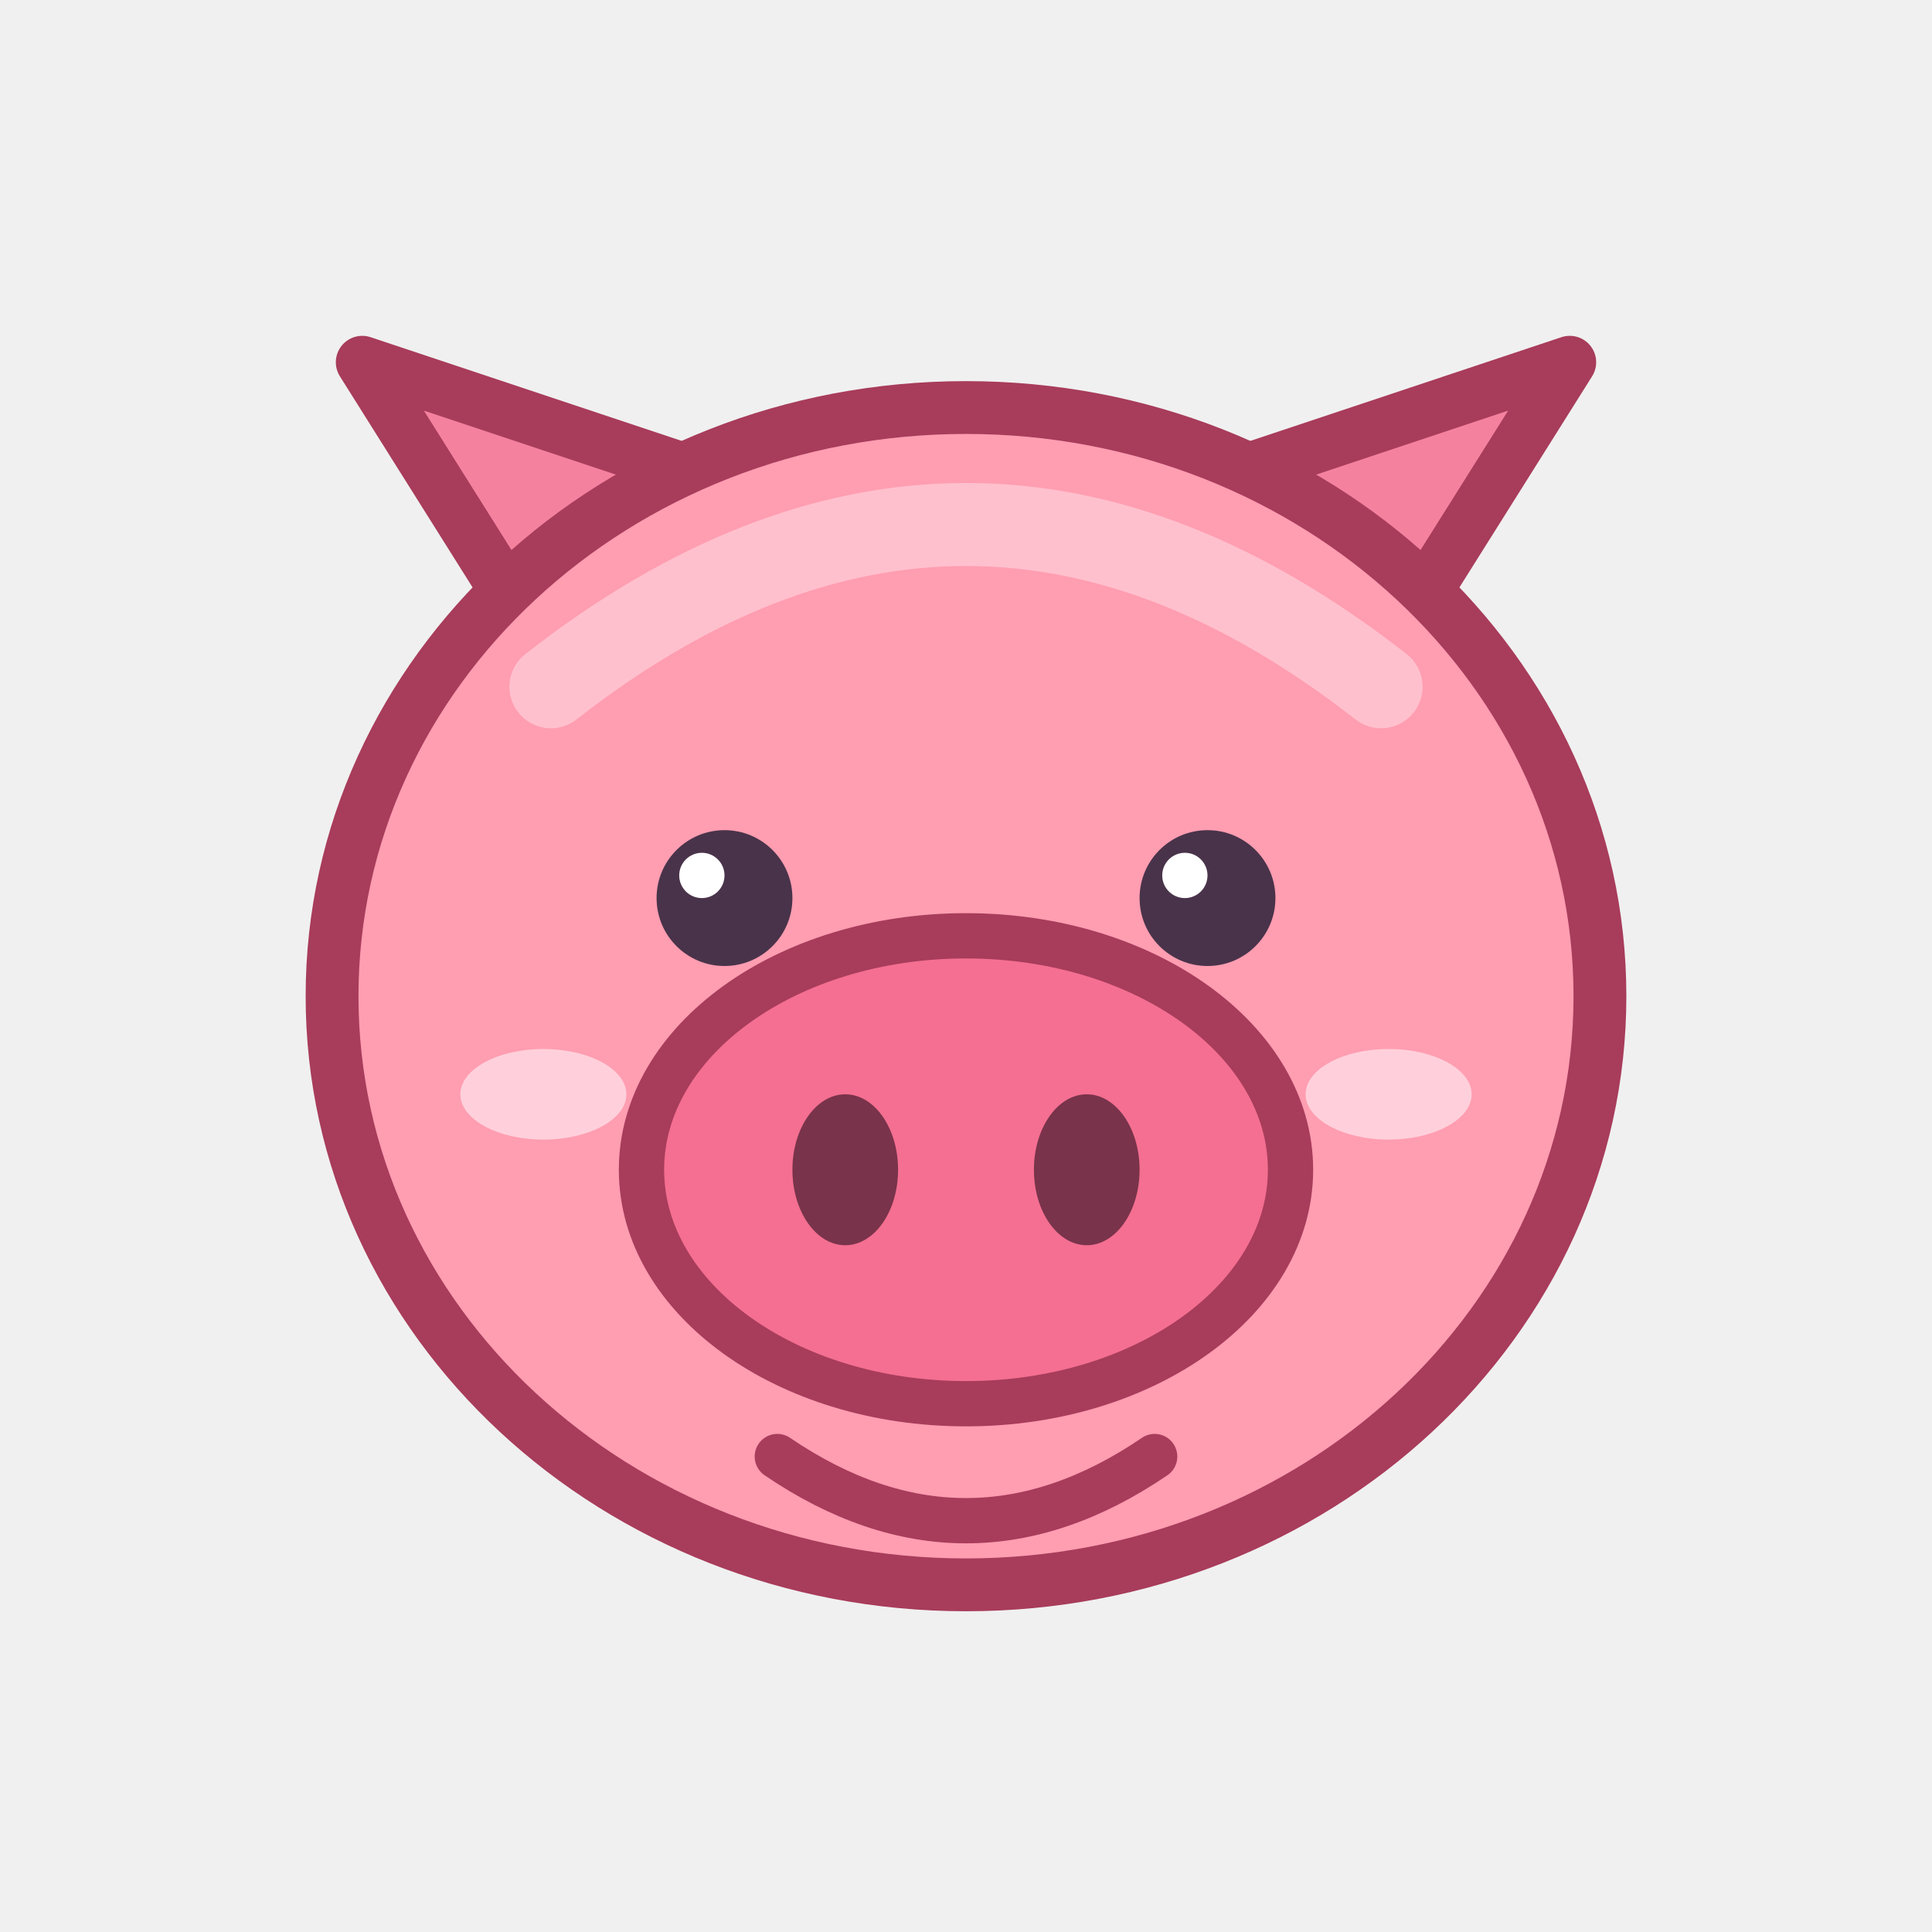
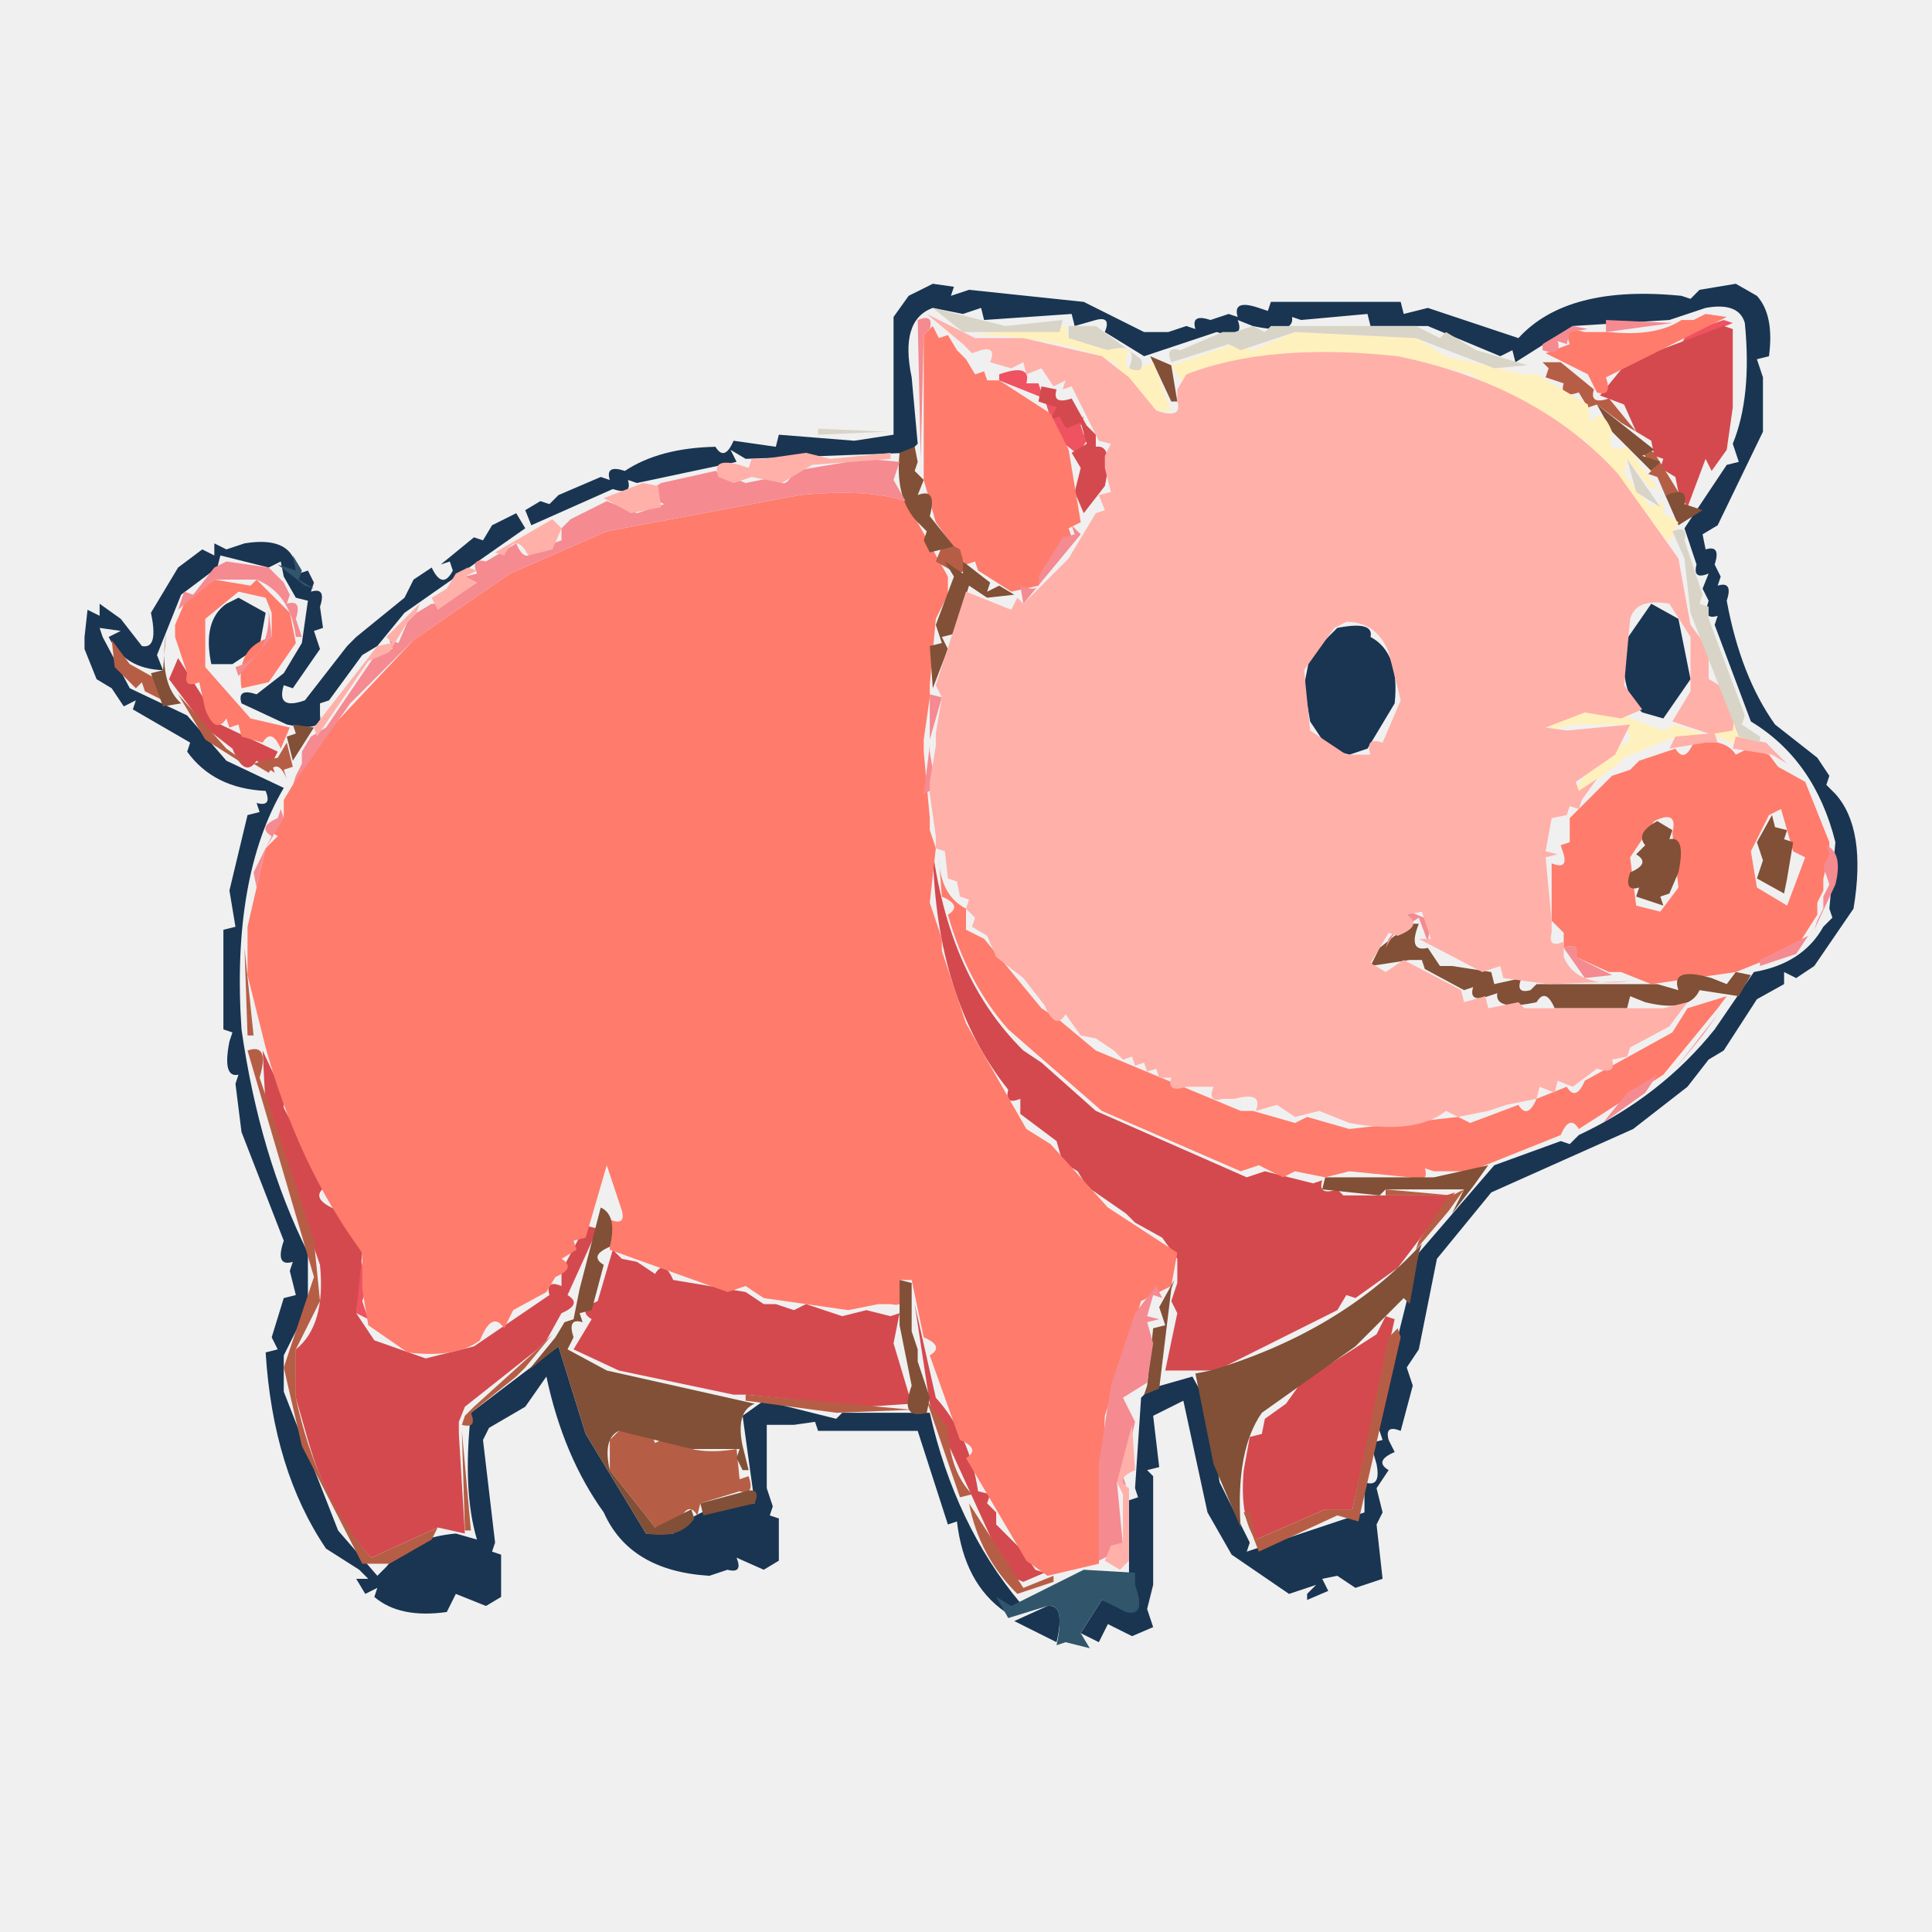
- <svg xmlns="http://www.w3.org/2000/svg" width="256" height="256" viewBox="0 0 256 256" fill="none">
-   <defs>
-     <linearGradient id="whale" x1="52" y1="48" x2="184" y2="206" gradientUnits="userSpaceOnUse">
-       <stop stop-color="#55D9FF" />
-       <stop offset="0.58" stop-color="#00BBF9" />
-       <stop offset="1" stop-color="#087EBA" />
-     </linearGradient>
-     <linearGradient id="belly" x1="96" y1="118" x2="150" y2="205" gradientUnits="userSpaceOnUse">
-       <stop stop-color="#FFF5F8" />
-       <stop offset="1" stop-color="#F5B7C6" />
-     </linearGradient>
-     <linearGradient id="coral" x1="40" y1="40" x2="204" y2="220" gradientUnits="userSpaceOnUse">
-       <stop stop-color="#FF9DB1" />
-       <stop offset="1" stop-color="#E74669" />
-     </linearGradient>
-     <linearGradient id="gold" x1="56" y1="42" x2="194" y2="216" gradientUnits="userSpaceOnUse">
-       <stop stop-color="#FFE98A" />
-       <stop offset="0.55" stop-color="#FFC94F" />
-       <stop offset="1" stop-color="#E99724" />
-     </linearGradient>
-     <linearGradient id="teal" x1="48" y1="44" x2="204" y2="216" gradientUnits="userSpaceOnUse">
-       <stop stop-color="#69E1D0" />
-       <stop offset="1" stop-color="#139B9D" />
-     </linearGradient>
-     <linearGradient id="blue" x1="44" y1="32" x2="206" y2="224" gradientUnits="userSpaceOnUse">
-       <stop stop-color="#B9F5FF" />
-       <stop offset="0.55" stop-color="#58D9F2" />
-       <stop offset="1" stop-color="#2687CF" />
-     </linearGradient>
-     <linearGradient id="purple" x1="56" y1="40" x2="196" y2="220" gradientUnits="userSpaceOnUse">
-       <stop stop-color="#C5A5FF" />
-       <stop offset="1" stop-color="#7157C8" />
-     </linearGradient>
-     <radialGradient id="glow">
-       <stop stop-color="#FFF9B8" />
-       <stop offset="0.45" stop-color="#FFD85E" stop-opacity=".8" />
-       <stop offset="1" stop-color="#FFD85E" stop-opacity="0" />
-     </radialGradient>
-     <radialGradient id="bubble">
-       <stop stop-color="#FFFFFF" stop-opacity=".7" />
-       <stop offset=".45" stop-color="#9CEEFF" stop-opacity=".34" />
-       <stop offset="1" stop-color="#44CBEF" stop-opacity=".16" />
-     </radialGradient>
-   </defs>
-   <path d="M70 83 48 48l45 15M186 83l22-35-45 15" fill="#F4829F" stroke="#A83C5B" stroke-width="7" stroke-linejoin="round" />
-   <ellipse cx="128" cy="132" rx="84" ry="78" fill="#FF9DB1" stroke="#A83C5B" stroke-width="7" />
-   <path d="M73 91q55-43 110 0" stroke="white" stroke-opacity=".36" stroke-width="11" stroke-linecap="round" />
-   <ellipse cx="128" cy="155" rx="43" ry="31" fill="#F46F91" stroke="#A83C5B" stroke-width="6" />
-   <ellipse cx="112" cy="155" rx="7" ry="10" fill="#79334B" />
-   <ellipse cx="144" cy="155" rx="7" ry="10" fill="#79334B" />
-   <circle cx="96" cy="119" r="9" fill="#49334A" />
-   <circle cx="160" cy="119" r="9" fill="#49334A" />
-   <circle cx="93" cy="116" r="3" fill="white" />
-   <circle cx="157" cy="116" r="3" fill="white" />
-   <path d="M103 193q25 17 50 0" stroke="#A83C5B" stroke-width="6" stroke-linecap="round" />
-   <ellipse cx="72" cy="145" rx="11" ry="6" fill="#FFD0DB" />
-   <ellipse cx="184" cy="145" rx="11" ry="6" fill="#FFD0DB" />
+ <svg xmlns="http://www.w3.org/2000/svg" viewBox="0 0 320 320" version="1.1">
+   <path fill="rgb(0,0,0)" stroke="rgb(0,0,0)" stroke-width="0" opacity="0" d="M 0 0 L 320 0 L 320 320 L 0 320 L 0 0 Z M 150 47 L 147 54 L 148 71 L 133 71 L 108 75 Q 91 79 80 88 Q 76 87 77 90 L 62 100 L 60 105 L 57 107 L 52 114 L 50 114 L 54 107 L 53 97 L 44 89 Q 35 88 31 91 L 24 102 Q 25 106 22 105 L 20 102 Q 20 99 14 100 L 13 104 L 15 113 L 18 114 L 19 117 Q 21 120 27 120 L 29 124 L 39 130 L 41 134 L 39 143 Q 35 144 38 146 L 36 161 L 36 170 L 40 191 L 47 208 L 47 216 L 44 223 L 44 227 L 43 230 Q 46 246 54 258 Q 59 266 70 268 Q 74 265 83 266 L 84 265 L 81 245 L 82 237 L 89 231 L 91 231 L 92 238 L 100 252 L 108 259 L 115 262 L 129 260 L 130 251 L 130 249 L 127 243 Q 126 238 129 237 L 152 238 L 155 252 L 159 256 L 163 265 L 167 267 L 169 270 Q 171 269 170 272 L 176 274 L 181 274 L 183 271 L 186 270 L 190 272 L 192 269 L 192 255 L 191 254 L 193 242 Q 191 233 195 234 L 200 253 L 204 259 L 207 260 L 206 262 L 216 266 L 220 265 L 222 262 L 228 264 Q 231 263 230 257 L 230 255 L 229 252 Q 232 247 231 240 L 234 233 L 234 227 L 240 207 L 246 202 L 248 197 L 254 195 L 256 195 Q 269 191 278 182 L 281 180 L 290 170 L 292 164 L 302 160 L 308 148 Q 309 136 304 131 L 304 127 L 302 127 L 300 124 L 296 120 L 288 107 L 284 91 L 284 89 Q 283 86 286 87 L 293 70 L 293 52 L 289 47 L 273 48 L 271 48 L 262 49 L 257 52 Q 253 51 254 54 L 252 55 L 231 49 L 215 49 L 214 50 L 205 49 L 204 51 L 195 54 L 190 54 L 180 49 L 164 49 Q 159 45 150 47 Z " />
+   <path fill="rgb(25,53,82)" stroke="rgb(25,53,82)" stroke-width="0" opacity="1" d="M 154.5 47 L 158 47.5 L 157.5 49 L 160.5 48 L 179.5 50 L 189.5 55 L 193.5 55 L 196.5 54 L 198 54.5 Q 197.2 51.9 200.5 53 L 203.5 52 L 205 52.5 Q 204.1 49.5 208.5 51 L 210 51.5 L 210.5 50 L 232 50 L 232.5 52 L 236.5 51 L 251.5 56 Q 259.6 47.1 278.5 49 L 280 49.5 L 281.5 48 L 287.5 47 L 291 49 Q 293.9 52.2 293 59 L 291 59.5 L 292 62.5 L 292 71.5 L 284.5 87 L 282 88.5 L 282.5 91 Q 285.1 90.2 284 93.5 L 285 95.5 L 284.5 97 Q 287.1 96.2 286 99.5 Q 288.3 112 294 120 L 301 125.5 L 303 128.5 L 302.5 130 L 304 131.5 Q 309.2 137.3 307 150.5 L 300.5 160 L 297.5 162 L 295.5 161 L 295.5 163 L 291 165.5 L 285.5 174 L 283 175.5 L 279.5 180 L 270.5 187 L 247 197.5 L 238 208.5 L 235 223.5 L 233 226.5 L 234 229.5 L 232 237 Q 229.3 235.9 230 238.5 L 231 240.5 Q 227.5 242 230 243.5 L 228 246.5 L 229 250.5 L 228 252.5 L 229 261.5 L 224.5 263 L 221.5 261 L 219 261.5 L 220 263.5 L 216.5 265 L 216.5 264 L 218 262.5 L 216.5 263 L 213.5 264 L 204 257.5 L 200 250.5 L 196 232 L 191 234.5 L 192 243 L 190 243.5 L 191 244.5 L 191 262.5 L 190 266.5 L 191 269.5 L 187.5 271 L 183.5 269 L 182 272 L 179 270.5 L 182.5 265 L 188 267 L 187 261.5 L 187 259.5 L 187 248.5 L 188.5 248 L 188 246.5 L 189 231.5 L 190.5 230 L 197.5 228 L 200 232.5 L 202 245.5 L 207 255.5 L 206.5 257 L 226 250.5 L 226 245.5 Q 228.8 246.5 228 242.5 L 227 239 L 229 238.5 L 228 235.5 L 235 207.5 L 247.5 193 L 258.5 189 L 260 189.5 L 261.5 188 Q 275.1 181.6 284 170.5 L 290.5 161 Q 298.6 159.6 302 153.5 L 303.5 152 L 303 150.5 L 304 139.5 Q 300.6 125.9 290 119.5 L 284 103.5 L 284.5 102 Q 281.9 102.8 283 99.5 L 282 97.5 L 283 95 Q 280.3 96.1 281 93.5 L 279 87.5 L 286 77 L 288 76.5 L 287 73.5 Q 290.2 65.7 289 53.5 Q 288 50 282.5 51 L 276.5 53 L 260.5 54 L 251 60 L 250.5 58 L 248.5 59 L 236.5 54 L 227 54 L 226.5 52 L 215.5 53 L 214 52.5 Q 214.5 55.5 207.5 54 L 205 53 Q 206.3 56.3 201.5 55 L 189.5 59 L 183 55 Q 184.1 52.3 181.5 53 L 178 54 L 177.5 52 L 163 53 L 162.5 51 L 159.5 52 L 154.5 51 Q 149 53 151 62.5 L 152 73.5 L 150.5 75 L 123.5 76 L 121 74.5 L 122 76.5 L 105.5 80 L 104 79.5 Q 104.8 82.1 101.5 81 L 88 87 L 87 84.5 L 89.5 83 L 91 83.5 L 92.5 82 L 99.5 79 L 101 79.5 Q 100.2 76.9 103.5 78 Q 109.2 74.2 118.5 74 Q 120 76.5 121.5 73 L 128.5 74 L 129 72 L 141.5 73 L 148 72 L 148 52.5 L 150.5 49 L 154.5 47 Z " />
+   <path fill="rgb(25,53,82)" stroke="rgb(25,53,82)" stroke-width="0" opacity="1" d="M 85.5 85 L 87 87.5 L 67 101.5 L 62.5 107 L 60 108.5 L 54.5 116 L 53 116.5 L 53 118.5 Q 53.6 121.3 47.5 120 L 40 116.5 Q 39.2 113.9 42.5 115 L 47 111.5 L 50 106.5 L 51 99.5 L 49 99 L 47 95.5 L 46.5 93 L 44.5 94 L 36.5 92 L 36 94 L 30 98.5 L 26 108.5 L 27 111 Q 20.6 110.8 18 105.5 L 20 104.5 L 16.5 104 L 17 105.5 L 21.5 114 L 31 118.5 L 37.5 126 L 47 130.5 Q 38.3 145.3 40 170.5 Q 43 191.5 51 207.5 L 51 216.5 L 47 224.5 L 47 230.5 L 56 253.5 L 62.5 261 L 64 259.5 Q 67.7 254.7 75.5 254 L 79 255 Q 76.6 247 78 234 L 92.5 223 L 97 237.5 L 107 254 L 111.5 254 Q 116 248.8 125 249 L 123 234.5 L 126.5 232 L 138.5 235 L 139.5 234 L 154 234 Q 158.2 252.6 169 265.5 L 166.5 267 Q 159.7 262.3 158.5 252 L 157 252.5 L 152 237 L 135.5 237 L 135 235.5 L 131.5 236 L 127 236 L 127 246.5 L 128 249.5 L 127.5 251 L 129 251.5 L 129 258.5 L 126.5 260 L 122 258 Q 123.1 260.7 120.5 260 L 117.5 261 Q 104.3 260.2 100 250.5 Q 93.3 241.2 90.5 228 L 87 233 L 81 236.5 L 80 238.5 L 82 255.5 L 81.5 257 L 83 257.5 L 83 264.5 L 80.5 266 L 75.5 264 L 74 267 Q 66.2 268.1 62 264.5 L 62.5 263 L 60.5 264 L 59 261.5 L 61 261.5 L 59.5 260 L 54 256.5 Q 45.2 243.5 44 224 L 46 223.5 L 45 221.5 L 47 215 L 49 214.5 L 48 210.5 L 48.5 209 Q 45.5 209.9 47 205.5 L 40 187.5 L 39 179.5 L 39.5 178 Q 36.8 178.6 38 172.5 L 38.5 171 L 37 170.5 L 37 154 L 39 153.5 L 38 147.5 L 41 135 L 43 134.5 L 42.5 133 Q 45.1 133.7 44 131 Q 35.4 130.6 31 124.5 L 31.5 123 L 22 117.5 L 22.5 116 L 20.5 117 L 18.5 114 L 16 112.5 L 14 107.5 L 14 105.5 L 14.5 101 L 16.5 102 L 16.5 100 L 20 102.5 L 23.5 107 Q 26.3 107.6 25 101.5 L 29.5 94 L 33.5 91 L 35.5 92 L 35.5 90 L 37.5 91 L 40.5 90 Q 47.8 88.8 49 93.5 L 49.5 95 L 51 94.5 L 52 96.5 L 51.5 98 Q 54.1 97.2 53 100.5 L 53.5 104 L 52 104.5 L 53 107.5 L 48.5 114 L 47 113.5 Q 45.7 117.7 50.5 116 L 57.5 107 L 59 105.5 L 67 99 L 68.5 96 L 71.5 94 Q 73.3 97.8 75 94.5 L 74.5 93 L 73 93.5 L 78.5 89 L 80 89.5 L 81.5 87 L 85.5 85 Z " />
+   <path fill="rgb(25,53,82)" stroke="rgb(25,53,82)" stroke-width="0" opacity="1" d="M 39.5 99 L 44 101.5 L 43 107 L 38.5 110 L 35 110 Q 33.5 102.8 37.5 100 L 39.5 99 Z " />
+   <path fill="rgb(25,53,82)" stroke="rgb(25,53,82)" stroke-width="0" opacity="1" d="M 273.5 100 L 278 102.5 L 280 112.5 L 275.5 119 L 272 118 Q 268.3 114.9 269 106.5 L 273.5 100 Z " />
+   <path fill="rgb(25,53,82)" stroke="rgb(25,53,82)" stroke-width="0" opacity="1" d="M 221.5 104 Q 227.6 102.8 227 105.5 Q 231.9 108.1 231 116.5 L 226.5 124 L 223.5 125 L 220 124 L 217 119.5 L 216 113.5 L 217 108.5 L 221.5 104 Z " />
+   <path fill="rgb(25,53,82)" stroke="rgb(25,53,82)" stroke-width="0" opacity="1" d="M 173.5 266 Q 176.5 265.6 175 272 L 168 268.5 L 173.5 266 Z " />
+   <path fill="rgb(49,86,107)" stroke="rgb(49,86,107)" stroke-width="0" opacity="1" d="M 48.5 92 L 50 94.5 L 49.5 96 L 52 97.5 L 50.5 97 L 46 93.5 L 49 94.5 L 48.5 92 Z " />
+   <path fill="rgb(49,86,107)" stroke="rgb(49,86,107)" stroke-width="0" opacity="1" d="M 179.5 260 L 188 260.5 L 188 262.5 Q 189.9 267.9 186.5 267 L 182.5 265 L 179 270.5 L 180.5 273 L 176.5 272 L 175 272.5 Q 176.5 265.5 173.5 266 L 167 268 L 165 264.5 L 167.5 266 L 179.5 260 Z " />
+   <path fill="rgb(239,82,97)" stroke="rgb(239,82,97)" stroke-width="0" opacity="1" d="M 285.5 53 L 287 53.5 L 278.5 57 L 279.5 55 L 285.5 53 Z " />
+   <path fill="rgb(239,82,97)" stroke="rgb(239,82,97)" stroke-width="0" opacity="1" d="M 165.5 62 Q 170.9 60.1 170 63.5 L 172 63.5 L 172.5 65 L 174 64.5 Q 171.5 66 175 67.5 L 176.5 71 L 179.5 69 L 179 70.5 L 179.5 72 L 181 71.5 L 179 74.5 L 179.5 76 L 175 72.5 L 173 66 L 165.5 63 L 165.5 62 Z " />
+   <path fill="rgb(239,82,97)" stroke="rgb(239,82,97)" stroke-width="0" opacity="1" d="M 59.5 208 L 61 212.5 L 60 215.5 L 61 218.5 L 59 217.5 L 59.5 208 Z " />
+   <path fill="rgb(212,73,78)" stroke="rgb(212,73,78)" stroke-width="0" opacity="1" d="M 285.5 54 L 287 54.5 L 287 67.5 L 286 74.5 L 283.5 78 L 282.5 76 L 279.5 84 L 278 81.5 L 277.5 79 L 275 77.5 L 275.5 76 L 274 75.5 L 273.5 73 L 271 71.5 L 269 67 L 265 65.5 L 269.5 60 L 285.5 54 Z " />
+   <path fill="rgb(212,73,78)" stroke="rgb(212,73,78)" stroke-width="0" opacity="1" d="M 172.5 64 L 175 64.5 Q 174.2 67.1 177.5 66 L 180 70.5 L 181.5 72 L 181.5 74 Q 184.5 73.5 183 80.5 L 179.5 85 L 178 81.5 L 179 77.5 L 177.5 75 L 180 73.5 L 179 70 L 176.5 71 L 175.5 69 L 174 69.5 L 175 67.5 L 172 66.5 L 172.5 64 Z " />
+   <path fill="rgb(212,73,78)" stroke="rgb(212,73,78)" stroke-width="0" opacity="1" d="M 29.5 109 L 36.5 120 L 46 124.5 L 45 126.5 L 45.5 128 L 42.5 126 Q 40.5 129 38.5 124 L 34 120.5 L 28 112.5 L 29.5 109 Z " />
+   <path fill="rgb(212,73,78)" stroke="rgb(212,73,78)" stroke-width="0" opacity="1" d="M 154.5 141 Q 157.4 162.1 169.5 174 L 172.5 176 L 181.5 184 L 206.5 195 L 209.5 194 L 217.5 196 L 219 195.5 Q 218.2 198.1 221.5 197 L 222.5 198 L 239.5 198 L 241 197.5 L 231.5 210 L 224.5 215 L 223 214.5 L 221.5 217 L 201.5 227 L 193 227 L 195 217.5 L 194 215.5 L 195 212.5 L 195 208.5 L 192.5 205 L 188 202.5 L 186.5 201 L 180 196.5 L 178.5 194 L 176 192.5 L 175 189 L 169 184.5 L 169 182 Q 166.3 183.1 167 180.5 Q 155 165.5 154.5 141 Z " />
+   <path fill="rgb(212,73,78)" stroke="rgb(212,73,78)" stroke-width="0" opacity="1" d="M 43.5 174 L 47 181.5 L 47 183.5 L 54 196.5 Q 51 198.5 56 200.5 L 60 207.5 L 59 217.5 L 62 222 L 70.5 225 L 78.5 223 L 91 214.5 Q 90.3 211.9 93 213 L 93 210.5 L 97 203 L 99 203.5 L 94 214.5 Q 96.5 216 93 217.5 L 90.5 222 L 89 223.5 L 77 233 L 76 235.5 L 76 237.5 L 77 254 L 72.5 253 L 61.5 258 Q 54.3 250.2 51 238.5 L 49 231.5 L 49 223.5 Q 54 219.5 53 209.5 L 44 183.5 L 43.5 174 Z " />
+   <path fill="rgb(212,73,78)" stroke="rgb(212,73,78)" stroke-width="0" opacity="1" d="M 101.5 207 L 103 208.5 L 105.5 209 L 108.5 211 Q 110 208.5 111.5 212 L 123.5 214 L 126.5 216 L 128.5 216 L 131.5 217 L 133.5 216 L 139.5 218 L 143.5 217 L 147.5 218 L 149 217.5 L 148 222.5 L 151 232.5 L 143.5 233 L 123.5 231 L 121.5 231 L 102.5 227 L 95 223.5 L 98 218.5 Q 95.5 217 99 215.5 L 101.5 207 Z " />
+   <path fill="rgb(212,73,78)" stroke="rgb(212,73,78)" stroke-width="0" opacity="1" d="M 151.5 216 L 155 231.5 Q 160.6 237.7 162 247 L 164 247.5 L 163.5 249 L 165 250.5 L 165 252.5 L 169 256.5 L 171.5 260 L 173 260.5 L 169.5 262 L 167 261 L 154 232.5 L 151.5 216 Z " />
+   <path fill="rgb(212,73,78)" stroke="rgb(212,73,78)" stroke-width="0" opacity="1" d="M 229.5 218 L 231 218.5 L 224 250 L 219.5 250 L 208 255 Q 205.3 251.4 206 243.5 L 207 238 L 209 237.5 L 209.5 235 L 213 232.5 L 215.5 229 L 228 221 L 229.5 218 Z " />
+   <path fill="rgb(255,123,107)" stroke="rgb(255,123,107)" stroke-width="0" opacity="1" d="M 282.5 52 L 286 52.5 L 266 62.5 Q 267.1 65.8 264.5 65 L 263 62 L 256 58.5 L 260 57 Q 258.8 54 262.5 55 L 266.5 55 Q 274.3 55.8 278.5 53 L 280.5 53 L 282.5 52 Z " />
+   <path fill="rgb(255,123,107)" stroke="rgb(255,123,107)" stroke-width="0" opacity="1" d="M 154.5 54 L 155.5 56 L 157 55.5 L 158.5 58 L 160 59.5 L 161.5 62 L 163 61.5 L 163.5 63 L 165.5 63 L 174 68.5 L 177 74.5 L 179 86.5 L 177 87.5 L 177.5 89 L 176 90.5 L 172 97 L 167.5 98 L 162 94.5 L 161.5 93 L 160 93.5 L 155 86.5 L 153 79.5 L 153 75.5 L 153 55.5 L 154.5 54 Z " />
+   <path fill="rgb(255,123,107)" stroke="rgb(255,123,107)" stroke-width="0" opacity="1" d="M 132.5 82 Q 143.6 80.9 150 83 L 157 95.5 L 157 98.5 L 155 102.5 L 154 113.5 L 154 115.5 L 153 122.5 L 153 124.5 L 154 135.5 L 154 137.5 L 155 140.5 L 154 149.5 L 156 155.5 L 156 157.5 L 160 169.5 L 170 187 L 174 189.5 L 183.5 200 L 195 207.5 L 194 213 L 189 215.5 L 183 234.5 L 182 259 L 173.5 261 L 170 258.5 L 160 241.5 Q 162.5 240 159 238.5 L 154 224.5 Q 156.5 223 153 221.5 L 151 212 L 149 212 Q 150.9 216.8 147.5 216 L 145.5 216 L 140.5 217 L 126.5 215 L 123.5 213 L 120.5 214 L 101 207 L 101 202 Q 103.7 203.1 103 200.5 L 100.5 193 L 97 205 L 95 205.5 L 95.5 207 L 93 208.5 Q 95.5 210 92 211.5 L 90.5 214 L 85 217 L 83.5 220 Q 81.5 217 79.5 222 Q 75.5 225 67.5 224 L 61 219.5 L 60 213.5 L 60 211.5 L 60 207.5 Q 49.4 193.1 44 173.5 L 41 161.5 L 41 153.5 L 44 140.5 L 46 138.5 Q 43.5 137 47 135.5 L 47 132.5 L 53 122.5 L 68.5 106 L 84.5 95 L 100.5 88 L 132.5 82 Z " />
+   <path fill="rgb(255,123,107)" stroke="rgb(255,123,107)" stroke-width="0" opacity="1" d="M 35.5 96 L 41.5 97 L 42.5 96 L 48 101.5 L 49 106.5 L 44.5 113 L 40 114 Q 39 107.1 45 105.5 L 45 101.5 L 44 99 L 39.5 98 L 34 102.5 L 34 110.5 L 41.5 119 L 48 120.5 L 46.5 124 Q 45 120.5 43.5 123 L 40 122 L 39.5 120 L 38 120.5 L 37.5 119 Q 35.7 121.8 34 117.5 L 33 113 Q 30.3 114.1 31 111.5 L 29 105.5 L 29 103.5 L 30.5 100 L 35.5 96 Z " />
+   <path fill="rgb(255,123,107)" stroke="rgb(255,123,107)" stroke-width="0" opacity="1" d="M 280.5 123 Q 285.8 122.2 287.5 125 L 289.5 124 L 293 125 L 294.5 127 L 299 129.5 L 303 139.5 L 303 141.5 L 302 145.5 L 302 147.5 L 301 149.5 L 301 151.5 L 297.5 157 L 287.5 161 L 273.5 163 L 268.5 161 L 266.5 161 L 261 158.5 Q 261.7 155.9 259 157 L 259 154.5 L 257 152.5 L 257 143 Q 259.7 144.1 259 141.5 L 258.5 140 L 260 139.5 L 260 135.5 L 264 131.5 L 267 128.5 L 270 127.5 L 271.5 126 L 277.5 124 Q 279 126.5 280.5 123 Z M 295 134 L 293 135 L 290 141 L 291 147 L 296 150 L 299 142 L 297 141 L 295 134 Z M 274 136 L 270 142 L 271 150 L 275 151 L 278 147 L 277 138 Q 278 134 274 136 Z " />
+   <path fill="rgb(255,123,107)" stroke="rgb(255,123,107)" stroke-width="0" opacity="1" d="M 155.5 142 Q 155.7 148.3 160 150.5 L 160 154 L 163 155.5 L 172.5 167 L 175.5 169 L 181.5 174 L 205.5 184 L 207.5 184 L 214.5 186 L 216.5 185 L 223.5 187 L 241.5 185 L 243.5 186 L 251.5 183 Q 253 185.5 254.5 182 L 259.5 180 Q 261 182.5 262.5 179 L 277 171 L 279.5 167 L 286 165 L 284.5 167 L 275.5 178 L 261.5 187 Q 260 184.5 258.5 188 L 243.5 194 L 237.5 194 L 236 193.5 Q 236.8 196.1 233.5 195 L 223.5 194 L 219.5 195 L 214.5 194 L 212.5 195 L 208.5 193 L 205.5 194 L 182.5 184 L 167 170.5 Q 160.2 162.8 157 151.5 Q 159.5 150 156 148.5 L 155.5 142 Z " />
+   <path fill="rgb(182,94,69)" stroke="rgb(182,94,69)" stroke-width="0" opacity="1" d="M 255.5 60 L 258.5 60 L 264 64.5 Q 263.2 67.1 266.5 66 L 271 71.5 L 268.5 70 L 264.5 67 L 263 67.5 L 261.5 65 Q 258.2 66.1 259 63.5 L 256 62.5 L 256.5 61 L 255.5 60 Z " />
+   <path fill="rgb(182,94,69)" stroke="rgb(182,94,69)" stroke-width="0" opacity="1" d="M 270.5 73 L 274 75 L 278 81.5 L 276 82 L 274.5 79 L 273 78.5 L 274 77.5 L 270.5 73 Z " />
+   <path fill="rgb(182,94,69)" stroke="rgb(182,94,69)" stroke-width="0" opacity="1" d="M 153.5 88 L 159 91 L 160 94.5 L 158.5 95 L 155 93 L 156 90.5 L 153.5 88 Z " />
+   <path fill="rgb(182,94,69)" stroke="rgb(182,94,69)" stroke-width="0" opacity="1" d="M 18.5 106 L 21.5 110 L 26 112.5 L 27 116 L 24 114.5 L 23.5 113 L 22.5 114 L 19 110.5 L 18.5 106 Z " />
+   <path fill="rgb(182,94,69)" stroke="rgb(182,94,69)" stroke-width="0" opacity="1" d="M 29.5 115 L 37.5 124 L 41 126.5 L 39.5 126 L 34 122.5 L 29.5 115 Z " />
+   <path fill="rgb(182,94,69)" stroke="rgb(182,94,69)" stroke-width="0" opacity="1" d="M 47.5 123 L 48.5 127 L 47 127.5 L 47.5 129 Q 46 125.5 44.5 128 L 42 126.5 L 43.5 126 L 46 125.5 L 47.5 123 Z " />
+   <path fill="rgb(182,94,69)" stroke="rgb(182,94,69)" stroke-width="0" opacity="1" d="M 40.5 157 L 42 171.5 L 41 171.5 L 40.5 157 Z " />
+   <path fill="rgb(182,94,69)" stroke="rgb(182,94,69)" stroke-width="0" opacity="1" d="M 41 174 Q 44.7 172.7 43 178.5 L 52 205.5 L 53 215.5 L 49 223.5 L 49 231.5 Q 52.4 247.6 61.5 258 L 72.5 253 L 71.5 255 L 64.5 259 L 60 259 L 50 239.5 L 47 226.5 L 52 211.5 L 41 174 Z " />
+   <path fill="rgb(182,94,69)" stroke="rgb(182,94,69)" stroke-width="0" opacity="1" d="M 229.5 197 L 240.5 198 L 242.5 197 L 240 200.5 L 234.5 207 L 235 205.5 L 240 198 L 229.5 198 L 229.5 197 Z " />
+   <path fill="rgb(182,94,69)" stroke="rgb(182,94,69)" stroke-width="0" opacity="1" d="M 231.5 220 L 232 221.5 L 225 252 L 221.5 251 L 208.5 257 L 206 250.5 L 207 250.5 L 208 255 L 219.5 250 L 224 250 L 230 221.5 L 231.5 220 Z " />
+   <path fill="rgb(182,94,69)" stroke="rgb(182,94,69)" stroke-width="0" opacity="1" d="M 91.5 221 L 87 226.5 L 85.5 228 L 78 234 Q 79.1 236.7 76.5 236 L 77 234.5 L 78.5 233 L 89 223.5 L 90.5 222 L 91.5 221 Z " />
+   <path fill="rgb(182,94,69)" stroke="rgb(182,94,69)" stroke-width="0" opacity="1" d="M 123.5 231 L 151 233.5 L 138.5 234 L 123.5 232 L 123.5 231 Z " />
+   <path fill="rgb(182,94,69)" stroke="rgb(182,94,69)" stroke-width="0" opacity="1" d="M 153.5 232 L 157 236.5 Q 157.3 243.7 161 247.5 L 159 248 L 153.5 232 Z " />
+   <path fill="rgb(182,94,69)" stroke="rgb(182,94,69)" stroke-width="0" opacity="1" d="M 76.5 237 L 78 253.5 L 77 253.5 L 76.5 237 Z " />
+   <path fill="rgb(182,94,69)" stroke="rgb(182,94,69)" stroke-width="0" opacity="1" d="M 102.5 237 Q 107.5 236 108.5 239 L 110.5 238 Q 114.4 241.3 122 240 L 122.5 245 L 124 244.5 Q 125.1 247.8 122.5 247 L 116 249 L 115.5 251 Q 114 248.5 112.5 252 L 108.5 253 L 101 243.5 L 101 238.5 L 102.5 237 Z " />
+   <path fill="rgb(182,94,69)" stroke="rgb(182,94,69)" stroke-width="0" opacity="1" d="M 160.5 249 L 169.5 263 L 174.5 261 L 174.5 262 L 168.5 264 Q 162.2 257.8 160.5 249 Z " />
+   <path fill="rgb(129,80,55)" stroke="rgb(129,80,55)" stroke-width="0" opacity="1" d="M 190.5 59 L 194 60.5 L 195 66.5 L 194 66.5 L 190.5 59 Z " />
+   <path fill="rgb(129,80,55)" stroke="rgb(129,80,55)" stroke-width="0" opacity="1" d="M 264.5 67 L 274 74.5 L 272 75.5 L 275 76.5 L 273.5 78 L 267 71.5 L 264.5 67 Z " />
+   <path fill="rgb(129,80,55)" stroke="rgb(129,80,55)" stroke-width="0" opacity="1" d="M 151.5 74 L 152 76.5 L 151.5 78 L 153 79.5 L 152 82 Q 155.3 80.7 154 85.5 L 158 90.5 L 154 91.5 L 153 89.5 L 153.5 88 L 152 86.5 Q 148.2 82.6 149 75 L 151.5 74 Z " />
+   <path fill="rgb(129,80,55)" stroke="rgb(129,80,55)" stroke-width="0" opacity="1" d="M 274.5 79 L 276 82 Q 279.7 80.5 279 83.5 L 282 84.5 L 278 87 L 274.5 79 Z " />
+   <path fill="rgb(129,80,55)" stroke="rgb(129,80,55)" stroke-width="0" opacity="1" d="M 156.5 93 L 159.5 95 L 159.5 93 L 164 96.5 L 163.5 98 L 165.5 97 L 168 98.5 L 163.5 99 L 160.5 97 L 158 105 L 156 105.5 L 157 107.5 L 154.5 114 L 154 107 L 156 106.5 L 155 103.5 L 158 95.5 L 156.5 93 Z " />
+   <path fill="rgb(129,80,55)" stroke="rgb(129,80,55)" stroke-width="0" opacity="1" d="M 27.5 105 Q 26.3 113.2 30 116.5 L 27 117 L 25 111.5 L 27 111 L 27.5 105 Z " />
+   <path fill="rgb(129,80,55)" stroke="rgb(129,80,55)" stroke-width="0" opacity="1" d="M 48.5 120 L 52 120.5 L 48.5 126 L 47.5 122 L 49 121.5 L 48.5 120 Z " />
+   <path fill="rgb(129,80,55)" stroke="rgb(129,80,55)" stroke-width="0" opacity="1" d="M 293.5 135 L 294 137 L 296 137.5 L 295.5 139 L 297 139.5 L 296 145.5 L 295.5 148 L 291 145.5 L 292 142.5 L 291 139.5 L 293.5 135 Z " />
+   <path fill="rgb(129,80,55)" stroke="rgb(129,80,55)" stroke-width="0" opacity="1" d="M 274.5 136 L 277 137.5 L 276.5 139 Q 279.3 138.4 278 144.5 L 276.5 148 L 275 148.5 L 275.5 150 L 271 148.5 L 271.5 147 Q 268.9 147.8 270 144.5 Q 273.5 143 271 141.5 L 272.5 140 Q 270.8 138 274.5 136 Z " />
+   <path fill="rgb(129,80,55)" stroke="rgb(129,80,55)" stroke-width="0" opacity="1" d="M 233.5 153 L 235 153 Q 233.1 157.8 236.5 157 L 238.5 160 L 240.5 160 L 247 161 L 247.5 163 L 252 162 Q 250.9 164.7 253.5 164 L 254.5 163 L 274.5 163 L 278 164 Q 276.6 160 283.5 162 L 286 163 L 287.5 161 L 290 161.5 L 288 165 L 281.5 164 Q 279.8 167.8 272.5 166 L 270 165 L 269.5 167 L 257.5 167 Q 256 163.5 254.5 166 Q 247.5 167.5 248 164.5 L 246.5 165 Q 243.2 166.1 244 163.5 L 242.5 164 L 236 160.5 L 235.5 159 L 233.5 159 L 227 160 L 228.5 157 L 233.5 153 Z " />
+   <path fill="rgb(129,80,55)" stroke="rgb(129,80,55)" stroke-width="0" opacity="1" d="M 246.5 193 L 244 196.5 L 240.5 201 L 242.5 197 L 229.5 197 L 228.5 198 L 219 197 L 219.5 195 L 237.5 195 L 246.5 193 Z " />
+   <path fill="rgb(129,80,55)" stroke="rgb(129,80,55)" stroke-width="0" opacity="1" d="M 99.5 200 Q 102.3 201.3 101 206.5 Q 97.5 208 100 209.5 L 98 217 L 96 217.5 L 96.5 219 Q 93.9 218.2 95 221.5 L 94 223.5 L 100.5 227 L 125 232.5 Q 121.8 233.8 123 239.5 L 124 243.5 L 123 243.5 L 122 241.5 L 122.5 240 L 114.5 240 L 102.5 237 Q 99.8 238.3 101 243.5 L 108.5 253 L 114.5 250 L 115 251.5 Q 112.7 255 107 254 L 97 237.5 L 92.5 223 L 87.5 227 L 92 221.5 L 93.5 219 L 95 218.5 L 96 213.5 L 99.5 200 Z " />
+   <path fill="rgb(129,80,55)" stroke="rgb(129,80,55)" stroke-width="0" opacity="1" d="M 235.5 206 L 235 207.5 L 233.5 216 L 232.5 215 L 224.5 223 L 209 234 Q 204.6 240.3 205.5 253 L 201 242.5 L 198 227.5 L 200.5 227 Q 222.1 220.6 235.5 206 Z " />
+   <path fill="rgb(129,80,55)" stroke="rgb(129,80,55)" stroke-width="0" opacity="1" d="M 149 212 L 151 212.5 L 151 220.5 L 152 223.5 L 152 225.5 L 154 231.5 L 153.5 234 Q 148.9 235.3 151 229.5 L 149 219.5 L 149 217.5 L 149 212 Z " />
+   <path fill="rgb(129,80,55)" stroke="rgb(129,80,55)" stroke-width="0" opacity="1" d="M 194.5 212 L 194 213.5 L 192 230 L 189.5 231 L 190 229.5 L 191 220 L 193 219.5 L 192 216.5 L 194.5 212 Z " />
+   <path fill="rgb(129,80,55)" stroke="rgb(129,80,55)" stroke-width="0" opacity="1" d="M 123.5 247 Q 126.1 246.3 125 249 L 116.5 251 L 116 249 L 123.5 247 Z " />
+   <path fill="rgb(255,241,189)" stroke="rgb(255,241,189)" stroke-width="0" opacity="1" d="M 176.5 54 L 177 56 L 187 58 Q 185.5 61.7 188.5 61 L 191 60 L 194 68 Q 188.5 68.8 187 63.5 L 184.5 60 Q 174.9 55.6 161 55.5 L 176.5 54 Z " />
+   <path fill="rgb(255,241,189)" stroke="rgb(255,241,189)" stroke-width="0" opacity="1" d="M 214.5 55 L 234.5 56 L 239.5 59 L 252.5 62 L 254.5 62 L 263 67 L 263.5 70 Q 265.3 67.2 267 71.5 Q 265.8 75.3 269.5 74 L 275 81.5 L 273 80.5 L 269.5 76 L 269 78.5 L 273.5 84 L 275.5 83 L 275.5 85 L 278 86.5 L 276.5 90 L 262.5 73 L 243.5 62 L 231.5 59 L 208.5 59 L 195.5 63 L 194 60.5 L 204.5 57 L 207.5 58 L 214.5 55 Z " />
+   <path fill="rgb(255,241,189)" stroke="rgb(255,241,189)" stroke-width="0" opacity="1" d="M 262.5 118 L 267.5 118 L 275.5 121 L 277.5 120 L 283.5 122 L 288.5 119 L 288 120.5 L 289.5 122 L 291 121.5 L 288.5 123 L 286.5 123 L 284.5 122 L 282.5 122 L 277.5 122 L 269 125.5 L 267.5 127 L 260.5 132 L 261 130.5 L 264.5 126 L 270 122.5 L 269.5 120 L 260.5 120 L 256.5 121 L 256.5 120 L 262.5 118 Z " />
+   <path fill="rgb(245,138,145)" stroke="rgb(245,138,145)" stroke-width="0" opacity="1" d="M 152 53 Q 154.7 51.9 154 54.5 L 153 55.5 L 152.5 76 L 152 53 Z " />
+   <path fill="rgb(245,138,145)" stroke="rgb(245,138,145)" stroke-width="0" opacity="1" d="M 266 53 L 277 53.5 L 266 55 L 266 53 Z " />
+   <path fill="rgb(245,138,145)" stroke="rgb(245,138,145)" stroke-width="0" opacity="1" d="M 260.5 54 L 263 54.5 L 260 55 L 259.5 57 L 258 56.5 Q 258.8 59.1 255.5 58 L 255.5 57 L 260.5 54 Z " />
+   <path fill="rgb(245,138,145)" stroke="rgb(245,138,145)" stroke-width="0" opacity="1" d="M 143.5 76 L 149 76.5 L 148 79.5 L 150 83 Q 143.6 80.9 132.5 82 L 100.5 88 L 84.5 95 L 68.5 106 L 58 116.5 L 48.5 130 L 49 128.5 L 50 126.5 L 50 124.5 L 51.5 122 L 54 120.5 L 62.5 108 L 65 107.5 L 64.5 106 L 66 106.5 L 67.5 103 L 69 101.5 L 71.5 100 L 73.5 100 L 79 96.5 L 77 95.5 L 79 95 Q 77.9 92.3 80.5 93 L 85.5 90 Q 87 93.5 88.5 91 L 93 89.5 L 93 87.5 L 94.5 86 L 100.5 83 L 105.5 85 L 110 83.5 Q 106.3 81.8 109.5 80 L 118.5 78 L 123.5 80 L 128.5 79 Q 130 81.5 131.5 78 L 143.5 76 Z " />
+   <path fill="rgb(245,138,145)" stroke="rgb(245,138,145)" stroke-width="0" opacity="1" d="M 177.5 87 L 179 88.5 L 169.5 100 L 169 97 Q 172.7 98.5 172 95.5 L 176 89 L 178 88.5 L 177.5 87 Z " />
+   <path fill="rgb(245,138,145)" stroke="rgb(245,138,145)" stroke-width="0" opacity="1" d="M 37.5 93 L 44.5 94 L 47 96.5 L 48 98.5 L 47.5 100 Q 50.1 99.2 49 102.5 L 50 105.5 L 49 105.5 Q 48.1 98.3 42.5 96 L 35.5 96 L 29.5 101 L 30 99.5 L 30.5 98 L 32 98.5 L 35.5 94 L 37.5 93 Z " />
+   <path fill="rgb(245,138,145)" stroke="rgb(245,138,145)" stroke-width="0" opacity="1" d="M 44.5 101 L 45 105.5 L 39.5 112 L 39 110.5 Q 44.8 108.8 44.5 101 Z " />
+   <path fill="rgb(245,138,145)" stroke="rgb(245,138,145)" stroke-width="0" opacity="1" d="M 154 115 L 156 115.5 L 154 122.5 L 154 124.5 L 155 130.5 L 153 131.5 L 154 123.5 L 154 121.5 L 154 115 Z " />
+   <path fill="rgb(245,138,145)" stroke="rgb(245,138,145)" stroke-width="0" opacity="1" d="M 46.5 134 L 47 135.5 L 44 140.5 L 42.5 147 L 42 144.5 L 45 138.5 Q 42.5 137 46 135.5 L 46.5 134 Z " />
+   <path fill="rgb(245,138,145)" stroke="rgb(245,138,145)" stroke-width="0" opacity="1" d="M 302.5 140 Q 305.3 141.3 304 146.5 L 300.5 154 L 301 152.5 L 302 150.5 L 302 148.5 L 303 146.5 L 302 143.5 L 303 141.5 L 302.5 140 Z " />
+   <path fill="rgb(245,138,145)" stroke="rgb(245,138,145)" stroke-width="0" opacity="1" d="M 233.5 151 L 237 152.5 L 236.5 156 L 235 152 L 231 154.5 L 229.5 157 L 230 155.5 L 233.5 151 Z " />
+   <path fill="rgb(245,138,145)" stroke="rgb(245,138,145)" stroke-width="0" opacity="1" d="M 299.5 155 L 297.5 158 L 291.5 160 L 291.5 159 L 299.5 155 Z " />
+   <path fill="rgb(245,138,145)" stroke="rgb(245,138,145)" stroke-width="0" opacity="1" d="M 259 157 Q 261.7 155.9 261 158.5 L 267 161.5 L 262.5 162 L 259 157 Z " />
+   <path fill="rgb(245,138,145)" stroke="rgb(245,138,145)" stroke-width="0" opacity="1" d="M 284.5 168 L 282 171.5 L 277.5 177 L 281 172.5 L 284.5 168 Z " />
+   <path fill="rgb(245,138,145)" stroke="rgb(245,138,145)" stroke-width="0" opacity="1" d="M 274.5 178 L 272.5 181 L 265.5 186 L 269.5 181 L 274.5 178 Z " />
+   <path fill="rgb(245,138,145)" stroke="rgb(245,138,145)" stroke-width="0" opacity="1" d="M 191.5 213 L 192.5 215 L 191 214.5 L 190 218 L 192 218.5 L 190 219 L 191 222.5 L 190 229 L 186 231.5 L 188 235.5 L 186 244.5 L 186.5 246 L 185 245.5 L 186 256 L 184 257.5 L 182 258.5 L 182 242.5 L 184 229.5 L 188 217.5 L 191.5 213 Z " />
+   <path fill="rgb(255,176,169)" stroke="rgb(255,176,169)" stroke-width="0" opacity="1" d="M 153.5 52 L 161.5 56 L 169.5 56 L 182.5 59 L 187 62.5 L 191.5 68 Q 195.9 69.5 195 66.5 L 195 64.5 L 196.5 62 Q 210.2 56.7 231.5 59 Q 254.7 63.8 268 78.5 L 278 92.5 L 280 103.5 L 283 107.5 L 283 112.5 Q 287.9 114.7 287 121 L 284 121.5 L 284.5 123 L 282.5 123 L 276.5 124 L 277.5 122 L 283 121.5 L 277 119.5 L 280 114.5 L 280 105.5 L 276.5 100 Q 271 99 270 102.5 L 269 113.5 L 272 117.5 L 268.5 119 L 262.5 118 L 256 120.5 L 259.5 121 L 270 120 L 267.5 125 L 261 129.5 L 261.5 131 L 264.5 129 L 262 132.5 L 261.5 134 L 260 133.5 L 259.5 135 L 257 135.5 L 256 141 L 258 141.5 L 256 142 L 257 152.5 L 257 154.5 Q 256.3 157.1 259 156 L 259 158.5 Q 261.2 163.8 270 162.5 L 256.5 163 L 249 162 L 248.5 160 L 245.5 161 L 235 155.5 L 237 155.5 L 235.5 151 L 233 151.5 Q 235.8 153.3 231.5 155 L 230 154.5 L 227 159.5 L 229.5 161 L 232.5 159 L 242 164 L 242.5 166 L 246 165 L 246.5 167 L 251.5 166 L 252.5 167 L 275.5 167 L 279.5 166 L 276.5 170 L 270 173.5 L 269.5 175 L 267 175.5 Q 267.8 178.1 264.5 177 L 260.5 180 L 258 179 L 257.5 181 L 255 180 L 254.5 182 L 249.5 183 L 246.5 184 L 241.5 185 L 239.5 184 Q 234.5 188 223.5 186 L 218.5 184 L 214.5 185 L 211.5 183 L 208 184 Q 209.3 180.7 204.5 182 L 202.5 182 Q 199.9 182.7 201 180 L 198.5 180 L 196.5 180 Q 193.2 181.1 194 178.5 L 192 178.5 L 191.5 177 L 190 177.5 L 189.5 176 L 188 176.5 L 187.5 175 L 186 175.5 L 184.5 174 L 181.5 172 L 179 171.5 L 176.5 168 Q 174.8 170.8 173 166.5 L 169.5 162 L 165 158.5 L 163.5 155 L 161 153.5 L 161.5 152 L 160 150.5 L 160.5 149 L 159 148.5 L 158.5 146 L 157 145.5 L 156.5 141 L 155 140.5 L 155 138.5 L 154 131.5 L 154 129.5 L 155 123.5 L 155 121.5 L 156 115.5 L 155 113.5 L 160 98 L 167.5 101 L 168.5 99 L 169.5 100 L 177 92.5 L 181.5 85 L 183 84.5 L 182 82 L 184 81.5 L 183 77.5 L 183 75.5 L 184 73.5 L 182 73 L 177.5 64 L 176 64.5 L 176.5 63 L 174.5 64 L 172.5 61 L 170 62 L 169.5 60 L 167.5 61 L 164 60 Q 165.1 57.3 162.5 58 L 161 58.5 L 159.5 57 L 153.5 52 Z M 223 103 L 221 104 L 216 111 L 217 121 L 223 125 L 227 125 Q 226 122 229 123 L 232 116 L 230 108 Q 228 103 223 103 Z " />
+   <path fill="rgb(255,176,169)" stroke="rgb(255,176,169)" stroke-width="0" opacity="1" d="M 133.5 75 L 137.5 76 L 147.5 75 L 147.5 76 L 134.5 77 L 129.5 80 L 124.5 79 L 121.5 80 L 119 79 Q 117.7 75.7 122.5 77 L 124 77.5 L 124.5 76 L 126.5 76 L 133.5 75 Z " />
+   <path fill="rgb(255,176,169)" stroke="rgb(255,176,169)" stroke-width="0" opacity="1" d="M 106.5 80 L 109 80.5 L 109.5 84 L 104.5 85 L 100 82.5 L 106.5 80 Z " />
+   <path fill="rgb(255,176,169)" stroke="rgb(255,176,169)" stroke-width="0" opacity="1" d="M 91.5 86 L 93 87.5 L 91.5 91 L 87.5 92 Q 85.5 88 83.5 92 L 82 91.5 L 91.5 86 Z " />
+   <path fill="rgb(255,176,169)" stroke="rgb(255,176,169)" stroke-width="0" opacity="1" d="M 77.5 94 L 79 94.5 L 77 95.5 L 79 96.5 L 72.5 101 L 71.5 99 L 74 97.5 L 75.5 95 L 77.5 94 Z " />
+   <path fill="rgb(255,176,169)" stroke="rgb(255,176,169)" stroke-width="0" opacity="1" d="M 69.5 100 L 69 101.5 L 67.5 103 L 64.5 108 L 61 109.5 L 52.5 122 L 52 120.5 L 62.5 107 L 65 106.5 L 64 105.5 L 69.5 100 Z " />
+   <path fill="rgb(255,176,169)" stroke="rgb(255,176,169)" stroke-width="0" opacity="1" d="M 287.5 122 L 292.5 123 L 296 126.5 L 293.5 125 L 287 124 L 287.5 122 Z " />
+   <path fill="rgb(255,176,169)" stroke="rgb(255,176,169)" stroke-width="0" opacity="1" d="M 187.5 236 L 188 243.5 Q 184.5 245 187 246.5 L 187 258.5 L 185.5 260 L 183 258.5 L 184 256 L 186 255.5 L 186 247.5 L 185 245.5 L 187.5 236 Z " />
+   <path fill="rgb(216,212,199)" stroke="rgb(216,212,199)" stroke-width="0" opacity="1" d="M 154.5 51 L 166.5 54 L 176 53 L 175.5 55 L 159.5 55 L 154.5 51 Z " />
+   <path fill="rgb(216,212,199)" stroke="rgb(216,212,199)" stroke-width="0" opacity="1" d="M 177 54 L 181.5 54 L 189 59.5 Q 189.7 62.1 187 61 Q 188.8 56.5 183.5 58 L 177 56 L 177 54 Z " />
+   <path fill="rgb(216,212,199)" stroke="rgb(216,212,199)" stroke-width="0" opacity="1" d="M 207.5 54 L 209.5 55 L 210.5 54 L 234.5 54 L 238.5 56 L 239.5 55 L 244.5 58 L 253 60.5 L 247.5 61 L 234.5 56 L 214.5 55 L 205.5 58 L 203.5 57 L 194 60 Q 192.9 57.3 195.5 58 L 202.5 55 L 204.5 55 L 207.5 54 Z " />
+   <path fill="rgb(216,212,199)" stroke="rgb(216,212,199)" stroke-width="0" opacity="1" d="M 135.5 71 L 147 71.5 L 135.5 72 L 135.5 71 Z " />
+   <path fill="rgb(216,212,199)" stroke="rgb(216,212,199)" stroke-width="0" opacity="1" d="M 269.5 76 L 275 84 L 271 81.5 L 269.5 76 Z " />
+   <path fill="rgb(216,212,199)" stroke="rgb(216,212,199)" stroke-width="0" opacity="1" d="M 277 88 Q 279.7 86.9 279 89.5 L 282 98.5 L 281.5 100 L 283 100.5 L 283 102.5 L 289 118.5 L 288.5 120 L 291.5 122 L 291.5 123 L 288 122 L 280 101.5 L 279 92.5 L 277 88 Z " />
</svg>
